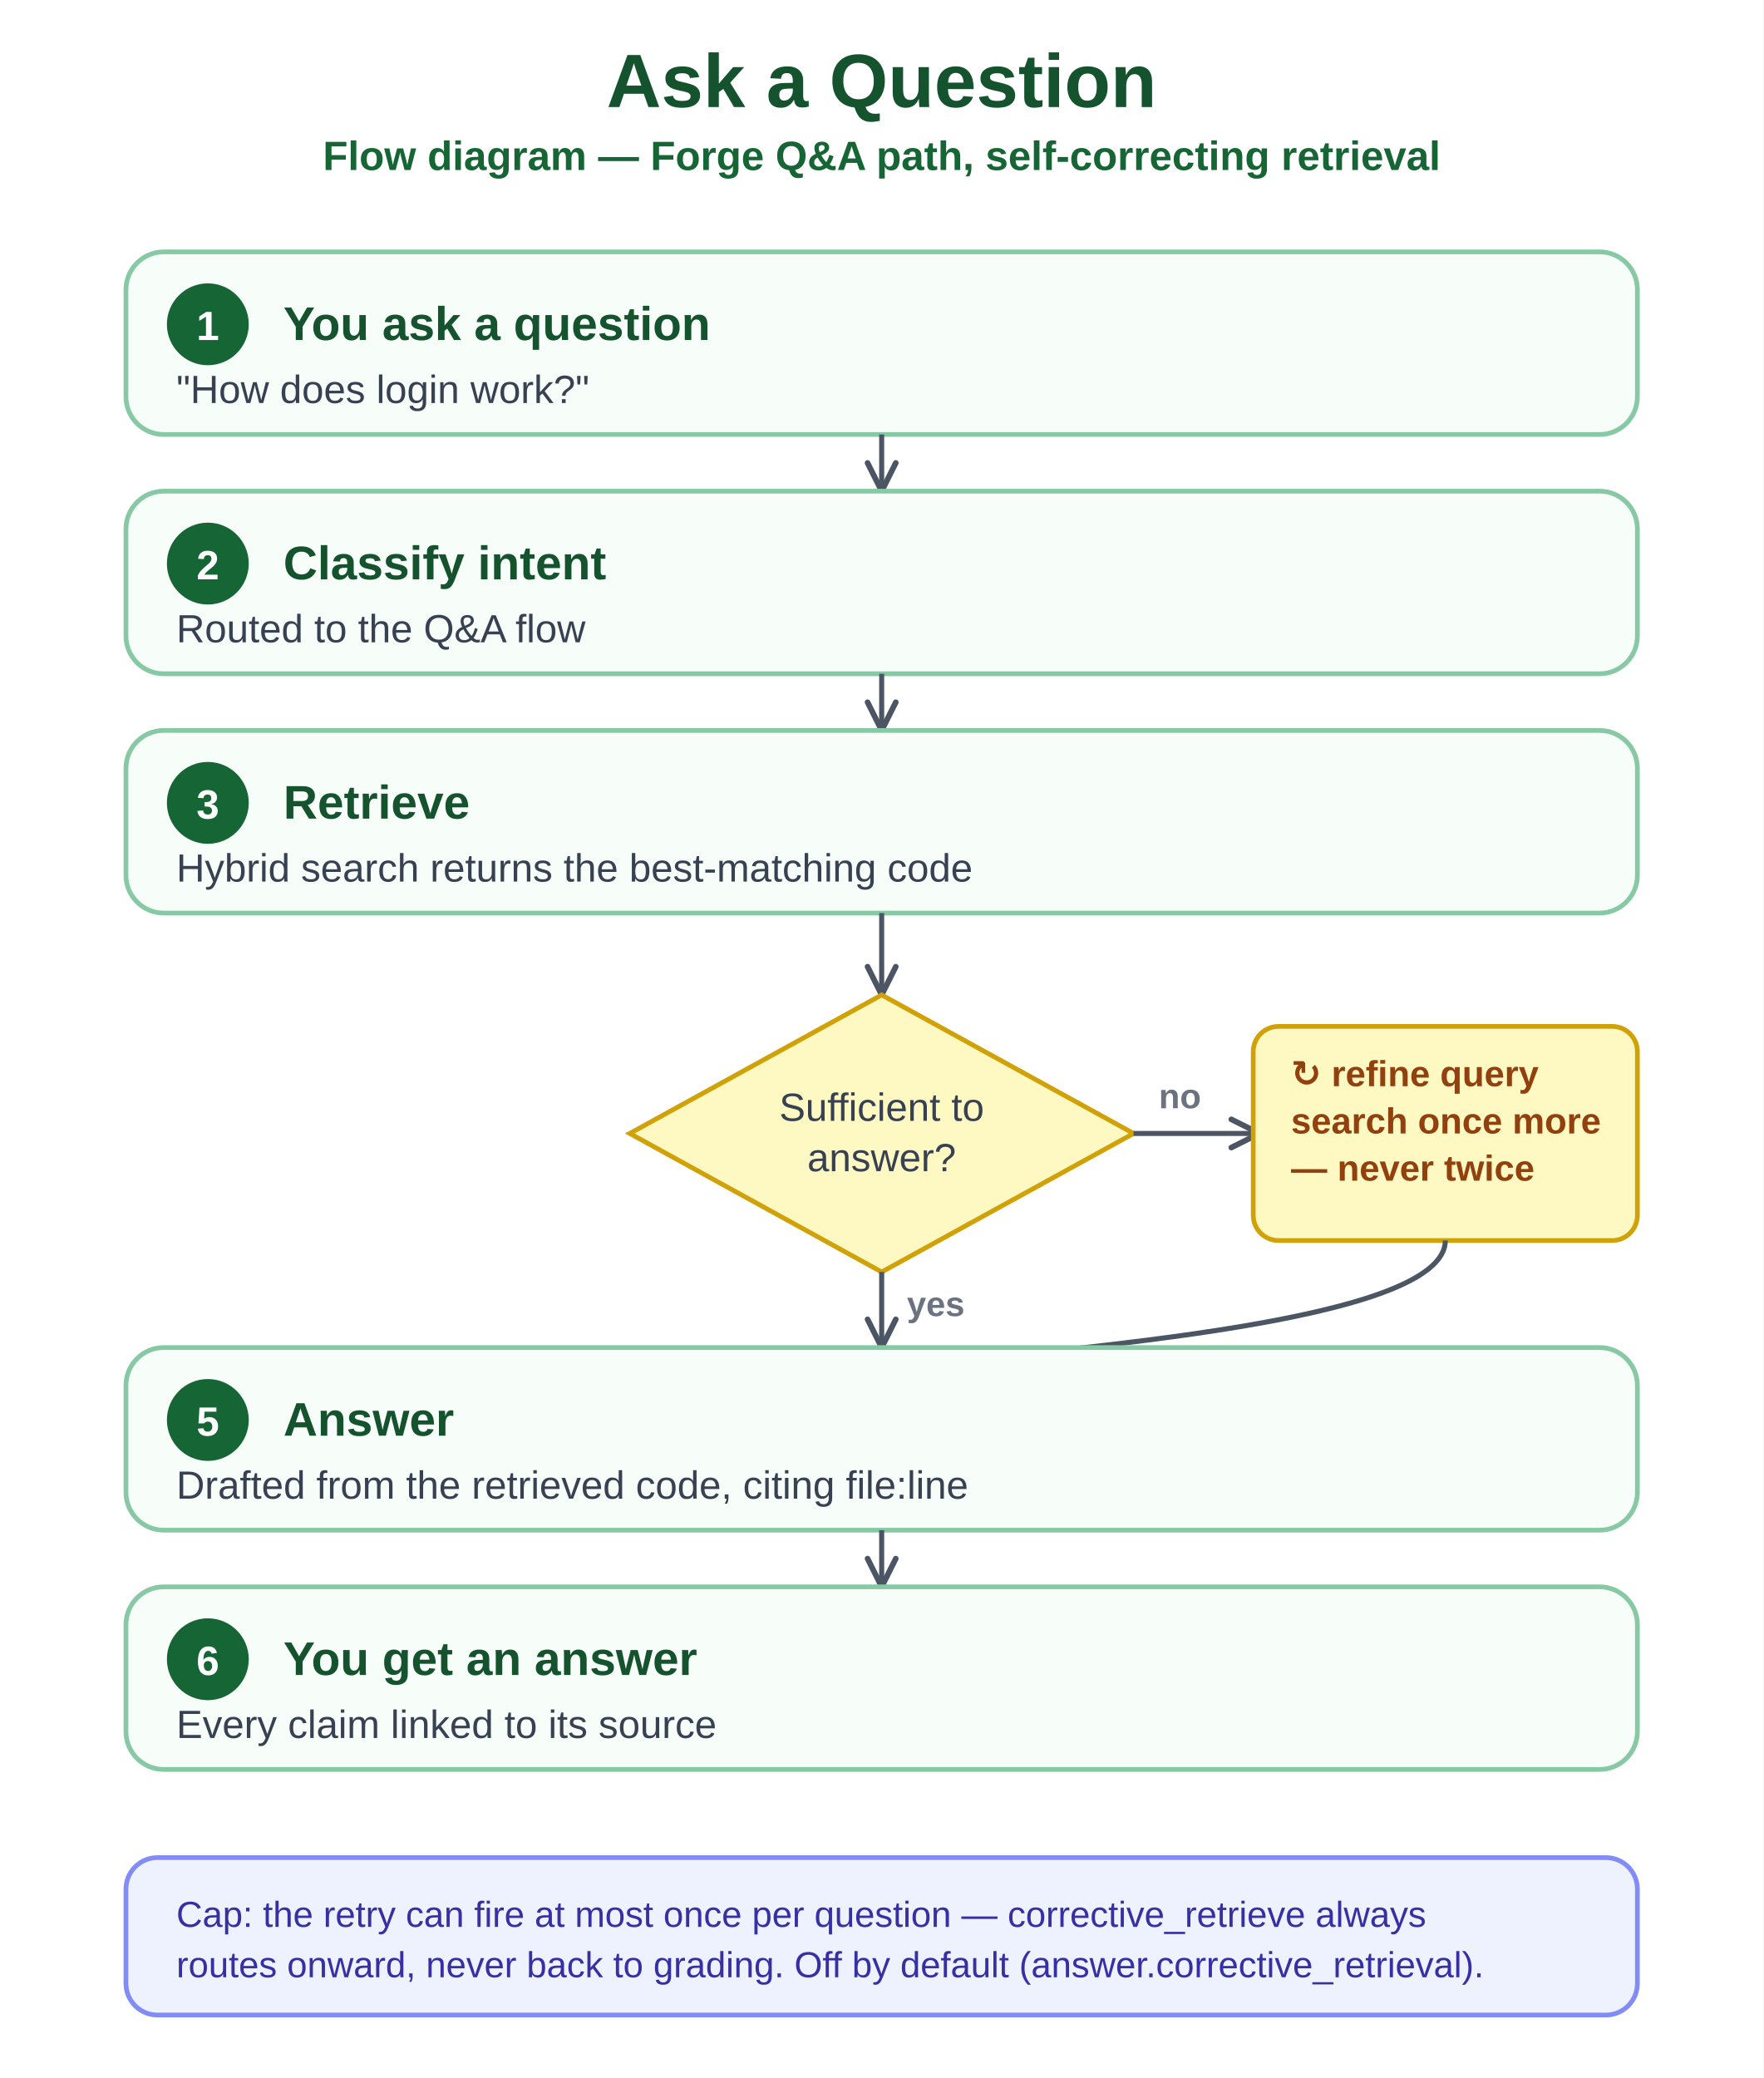
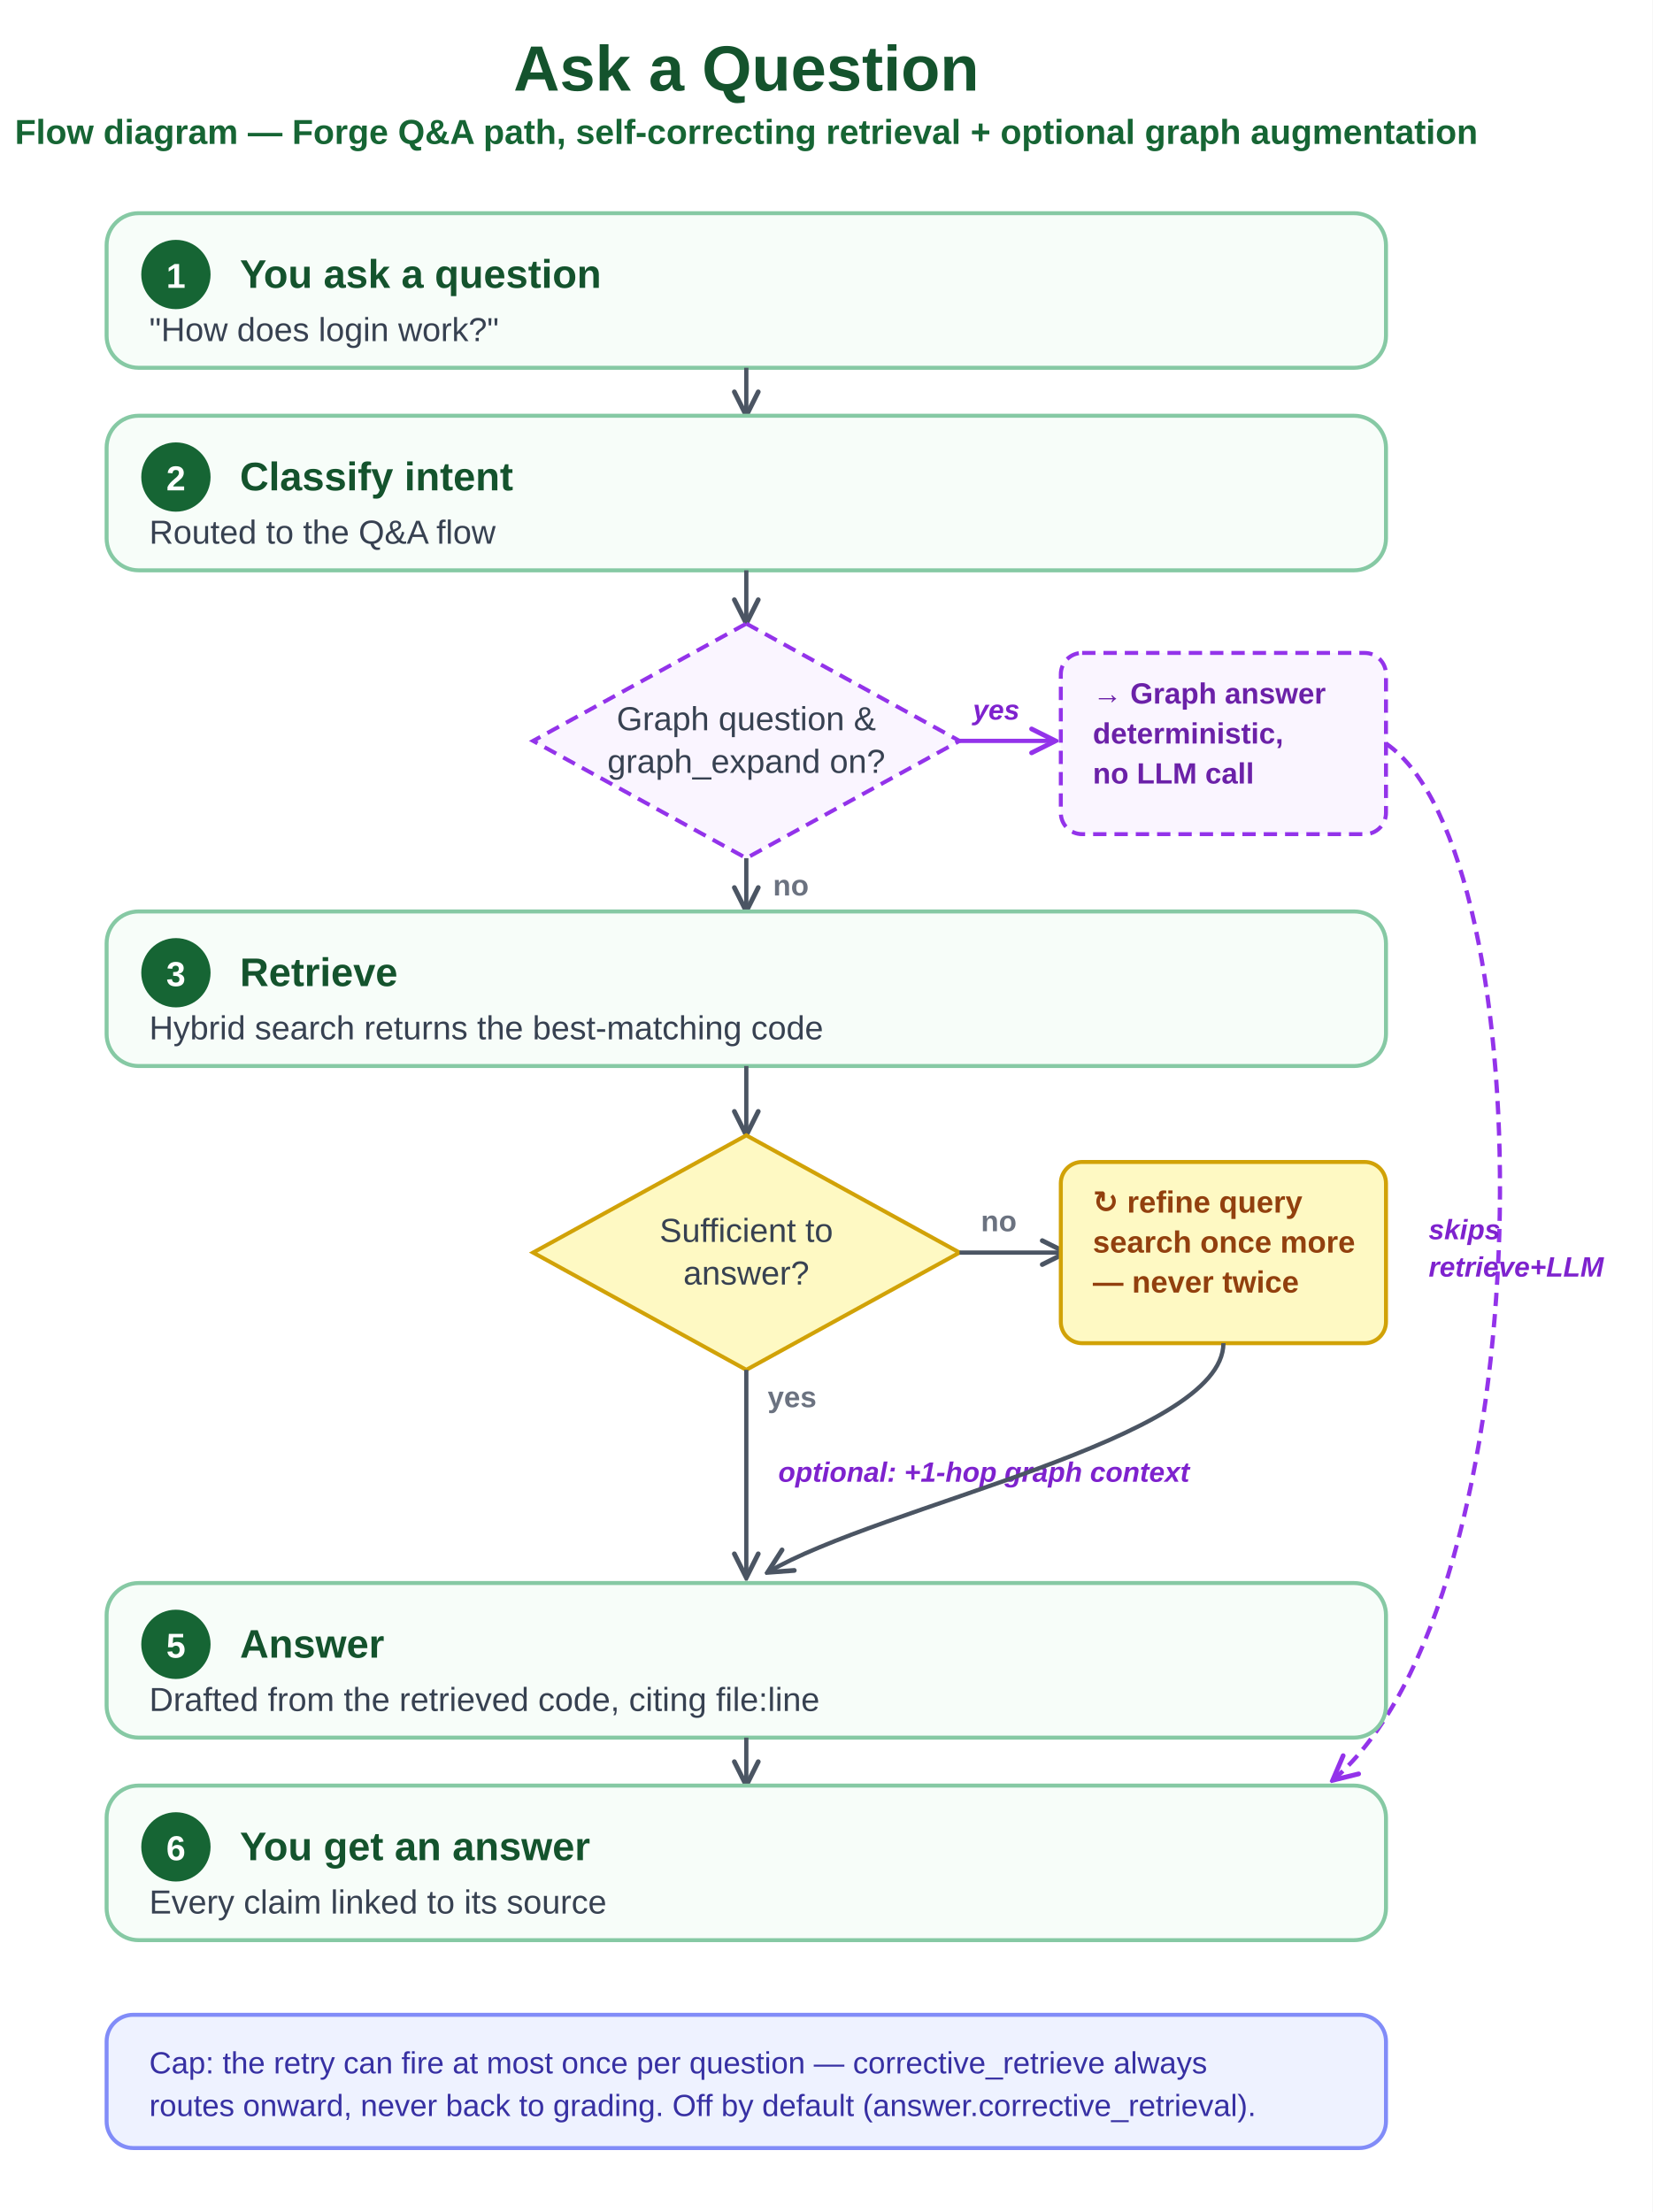
- <svg xmlns="http://www.w3.org/2000/svg" viewBox="0 0 560 660" font-family="Segoe UI, Arial, sans-serif">
+ <svg xmlns="http://www.w3.org/2000/svg" viewBox="0 0 620 830" font-family="Segoe UI, Arial, sans-serif">
  <defs>
    <marker id="ar-qa" viewBox="0 0 10 10" refX="9" refY="5" markerWidth="7" markerHeight="7" orient="auto-start-reverse">
      <path d="M1 1 L9 5 L1 9" fill="none" stroke="#4b5563" stroke-width="1.6" stroke-linecap="round" />
+     </marker>
+     <marker id="ar-qa-p" viewBox="0 0 10 10" refX="9" refY="5" markerWidth="7" markerHeight="7" orient="auto-start-reverse">
+       <path d="M1 1 L9 5 L1 9" fill="none" stroke="#9333ea" stroke-width="1.6" stroke-linecap="round" />
    </marker>
    <style>
      .qa-title{font-size:24px;font-weight:800;fill:#14532d}
      .qa-sub{font-size:13px;font-weight:600;fill:#166534}
      .qa-box{fill:#f7fdf9;stroke:#86c9a4;stroke-width:1.5;rx:12}
      .qa-hdr{font-size:15px;font-weight:700;fill:#14532d}
      .qa-txt{font-size:12.5px;fill:#374151}
      .qa-num{fill:#166534}
      .qa-numtxt{fill:#fff;font-size:13px;font-weight:700}
      .qa-edge{stroke:#4b5563;stroke-width:1.6;fill:none}
      .qa-lbl{font-size:11px;fill:#6b7280;font-weight:600}
      .qa-note{fill:#fef9c3;stroke:#d1a207;stroke-width:1.5;rx:8}
      .qa-notetxt{font-size:11.5px;fill:#92400e;font-weight:600}
+       .qa-graph{fill:#faf5ff;stroke:#9333ea;stroke-width:1.5;stroke-dasharray:5 3;rx:8}
+       .qa-graphtxt{font-size:11px;fill:#6b21a8;font-weight:600}
+       .qa-optlbl{font-size:10.5px;fill:#7e22ce;font-weight:600;font-style:italic}
    </style>
  </defs>
-   <rect width="560" height="660" fill="#ffffff" />
+   <rect width="620" height="830" fill="#ffffff" />
  <text x="280" y="34" text-anchor="middle" class="qa-title">Ask a Question</text>
-   <text x="280" y="54" text-anchor="middle" class="qa-sub">Flow diagram — Forge Q&amp;A path, self-correcting retrieval</text>
+   <text x="280" y="54" text-anchor="middle" class="qa-sub">Flow diagram — Forge Q&amp;A path, self-correcting retrieval + optional graph augmentation</text>
  <rect x="40" y="80" width="480" height="58" class="qa-box" />
  <circle cx="66" cy="103" r="13" class="qa-num" />
  <text x="66" y="108" text-anchor="middle" class="qa-numtxt">1</text>
  <text x="90" y="108" class="qa-hdr">You ask a question</text>
  <text x="56" y="128" class="qa-txt">"How does login work?"</text>
  <path class="qa-edge" d="M280 138 L280 156" marker-end="url(#ar-qa)" />
  <rect x="40" y="156" width="480" height="58" class="qa-box" />
  <circle cx="66" cy="179" r="13" class="qa-num" />
  <text x="66" y="184" text-anchor="middle" class="qa-numtxt">2</text>
  <text x="90" y="184" class="qa-hdr">Classify intent</text>
  <text x="56" y="204" class="qa-txt">Routed to the Q&amp;A flow</text>
-   <path class="qa-edge" d="M280 214 L280 232" marker-end="url(#ar-qa)" />
-   <rect x="40" y="232" width="480" height="58" class="qa-box" />
-   <circle cx="66" cy="255" r="13" class="qa-num" />
-   <text x="66" y="260" text-anchor="middle" class="qa-numtxt">3</text>
-   <text x="90" y="260" class="qa-hdr">Retrieve</text>
-   <text x="56" y="280" class="qa-txt">Hybrid search returns the best-matching code</text>
-   <path class="qa-edge" d="M280 290 L280 316" marker-end="url(#ar-qa)" />
-   <polygon points="280,316 360,360 280,404 200,360" fill="#fef9c3" stroke="#d1a207" stroke-width="1.5" />
-   <text x="280" y="356" text-anchor="middle" class="qa-txt">Sufficient to</text>
-   <text x="280" y="372" text-anchor="middle" class="qa-txt">answer?</text>
-   <path class="qa-edge" d="M360 360 L400 360" marker-end="url(#ar-qa)" />
-   <text x="368" y="352" class="qa-lbl">no</text>
-   <path class="qa-edge" d="M280 404 L280 428" marker-end="url(#ar-qa)" />
-   <text x="288" y="418" class="qa-lbl">yes</text>
-   <rect x="398" y="326" width="122" height="68" class="qa-note" />
-   <text x="410" y="345" class="qa-notetxt">↻ refine query</text>
-   <text x="410" y="360" class="qa-notetxt">search once more</text>
-   <text x="410" y="375" class="qa-notetxt">— never twice</text>
-   <path class="qa-edge" d="M459 394 C459 420, 340 428, 288 434" marker-end="url(#ar-qa)" />
-   <rect x="40" y="428" width="480" height="58" class="qa-box" />
-   <circle cx="66" cy="451" r="13" class="qa-num" />
-   <text x="66" y="456" text-anchor="middle" class="qa-numtxt">5</text>
-   <text x="90" y="456" class="qa-hdr">Answer</text>
-   <text x="56" y="476" class="qa-txt">Drafted from the retrieved code, citing file:line</text>
-   <path class="qa-edge" d="M280 486 L280 504" marker-end="url(#ar-qa)" />
-   <rect x="40" y="504" width="480" height="58" class="qa-box" />
-   <circle cx="66" cy="527" r="13" class="qa-num" />
-   <text x="66" y="532" text-anchor="middle" class="qa-numtxt">6</text>
-   <text x="90" y="532" class="qa-hdr">You get an answer</text>
-   <text x="56" y="552" class="qa-txt">Every claim linked to its source</text>
-   <rect x="40" y="590" width="480" height="50" fill="#eef2ff" stroke="#818cf8" stroke-width="1.5" rx="10" />
-   <text x="56" y="612" font-size="11.5" fill="#3730a3">Cap: the retry can fire at most once per question — corrective_retrieve always</text>
-   <text x="56" y="628" font-size="11.5" fill="#3730a3">routes onward, never back to grading. Off by default (answer.corrective_retrieval).</text>
+   <path class="qa-edge" d="M280 214 L280 234" marker-end="url(#ar-qa)" />
+   <polygon points="280,234 360,278 280,322 200,278" fill="#faf5ff" stroke="#9333ea" stroke-width="1.5" stroke-dasharray="5 3" />
+   <text x="280" y="274" text-anchor="middle" class="qa-txt">Graph question &amp;</text>
+   <text x="280" y="290" text-anchor="middle" class="qa-txt">graph_expand on?</text>
+   <path class="qa-edge" d="M280 322 L280 342" marker-end="url(#ar-qa)" />
+   <text x="290" y="336" class="qa-lbl">no</text>
+   <path d="M360 278 L396 278" fill="none" stroke="#9333ea" stroke-width="1.6" marker-end="url(#ar-qa-p)" />
+   <text x="365" y="270" class="qa-optlbl">yes</text>
+   <rect x="398" y="245" width="122" height="68" class="qa-graph" />
+   <text x="410" y="264" class="qa-graphtxt">→ Graph answer</text>
+   <text x="410" y="279" class="qa-graphtxt">deterministic,</text>
+   <text x="410" y="294" class="qa-graphtxt">no LLM call</text>
+   <path d="M520 279 C 580 320, 580 600, 500 668" fill="none" stroke="#9333ea" stroke-width="1.6" stroke-dasharray="5 3" marker-end="url(#ar-qa-p)" />
+   <text x="536" y="465" class="qa-optlbl">skips</text>
+   <text x="536" y="479" class="qa-optlbl">retrieve+LLM</text>
+   <rect x="40" y="342" width="480" height="58" class="qa-box" />
+   <circle cx="66" cy="365" r="13" class="qa-num" />
+   <text x="66" y="370" text-anchor="middle" class="qa-numtxt">3</text>
+   <text x="90" y="370" class="qa-hdr">Retrieve</text>
+   <text x="56" y="390" class="qa-txt">Hybrid search returns the best-matching code</text>
+   <path class="qa-edge" d="M280 400 L280 426" marker-end="url(#ar-qa)" />
+   <polygon points="280,426 360,470 280,514 200,470" fill="#fef9c3" stroke="#d1a207" stroke-width="1.5" />
+   <text x="280" y="466" text-anchor="middle" class="qa-txt">Sufficient to</text>
+   <text x="280" y="482" text-anchor="middle" class="qa-txt">answer?</text>
+   <path class="qa-edge" d="M360 470 L400 470" marker-end="url(#ar-qa)" />
+   <text x="368" y="462" class="qa-lbl">no</text>
+   <path class="qa-edge" d="M280 514 L280 592" marker-end="url(#ar-qa)" />
+   <text x="288" y="528" class="qa-lbl">yes</text>
+   <text x="292" y="556" class="qa-optlbl">optional: +1-hop graph context</text>
+   <rect x="398" y="436" width="122" height="68" class="qa-note" />
+   <text x="410" y="455" class="qa-notetxt">↻ refine query</text>
+   <text x="410" y="470" class="qa-notetxt">search once more</text>
+   <text x="410" y="485" class="qa-notetxt">— never twice</text>
+   <path class="qa-edge" d="M459 504 C459 540, 330 565, 288 590" marker-end="url(#ar-qa)" />
+   <rect x="40" y="594" width="480" height="58" class="qa-box" />
+   <circle cx="66" cy="617" r="13" class="qa-num" />
+   <text x="66" y="622" text-anchor="middle" class="qa-numtxt">5</text>
+   <text x="90" y="622" class="qa-hdr">Answer</text>
+   <text x="56" y="642" class="qa-txt">Drafted from the retrieved code, citing file:line</text>
+   <path class="qa-edge" d="M280 652 L280 670" marker-end="url(#ar-qa)" />
+   <rect x="40" y="670" width="480" height="58" class="qa-box" />
+   <circle cx="66" cy="693" r="13" class="qa-num" />
+   <text x="66" y="698" text-anchor="middle" class="qa-numtxt">6</text>
+   <text x="90" y="698" class="qa-hdr">You get an answer</text>
+   <text x="56" y="718" class="qa-txt">Every claim linked to its source</text>
+   <rect x="40" y="756" width="480" height="50" fill="#eef2ff" stroke="#818cf8" stroke-width="1.5" rx="10" />
+   <text x="56" y="778" font-size="11.5" fill="#3730a3">Cap: the retry can fire at most once per question — corrective_retrieve always</text>
+   <text x="56" y="794" font-size="11.5" fill="#3730a3">routes onward, never back to grading. Off by default (answer.corrective_retrieval).</text>
</svg>
